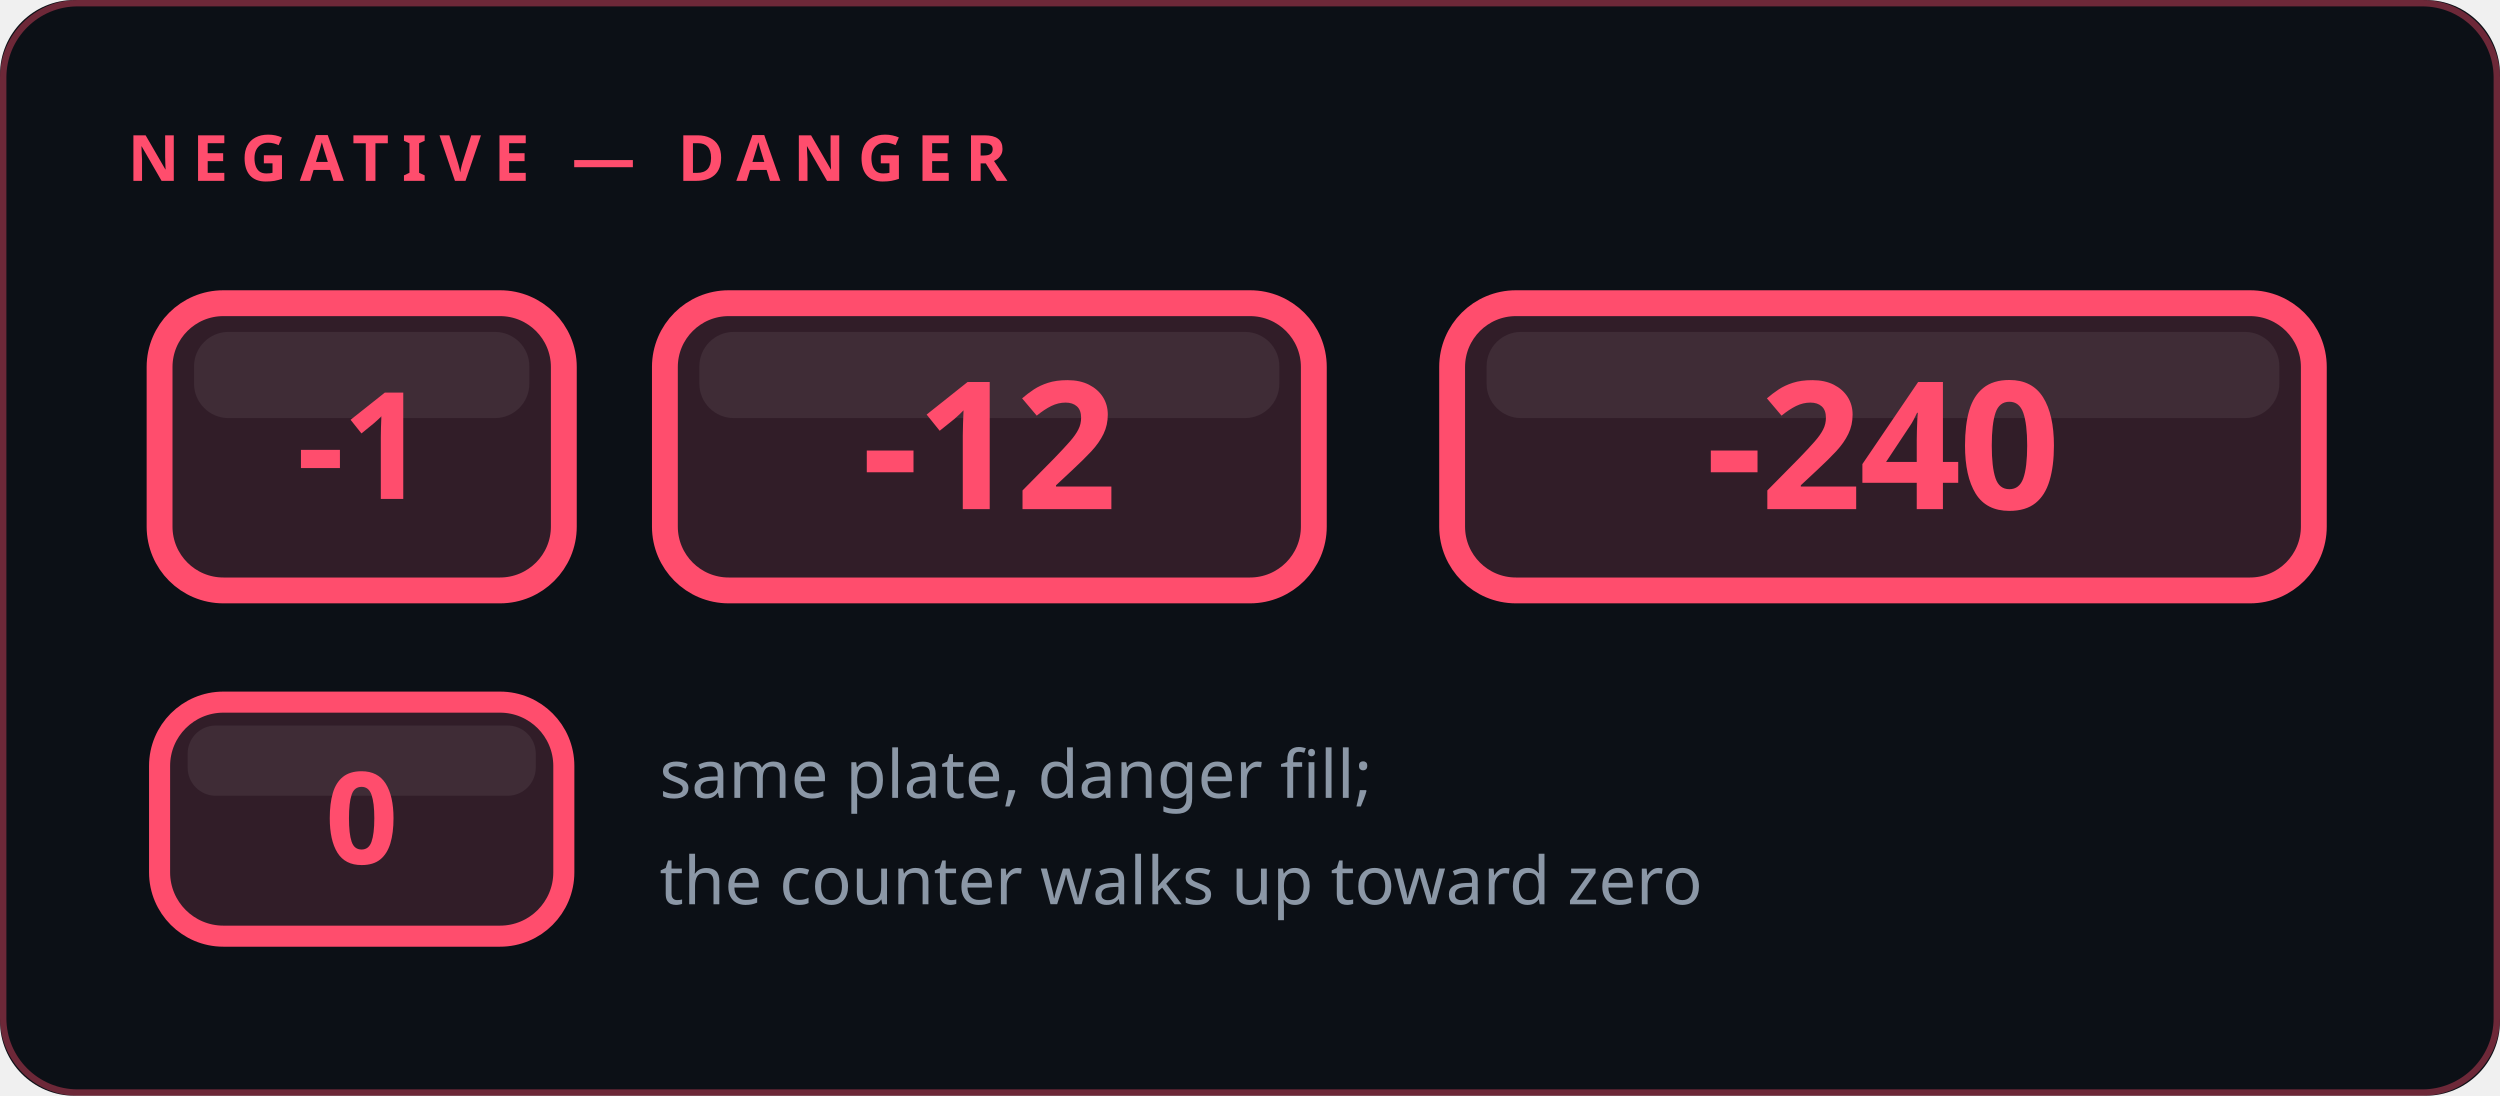
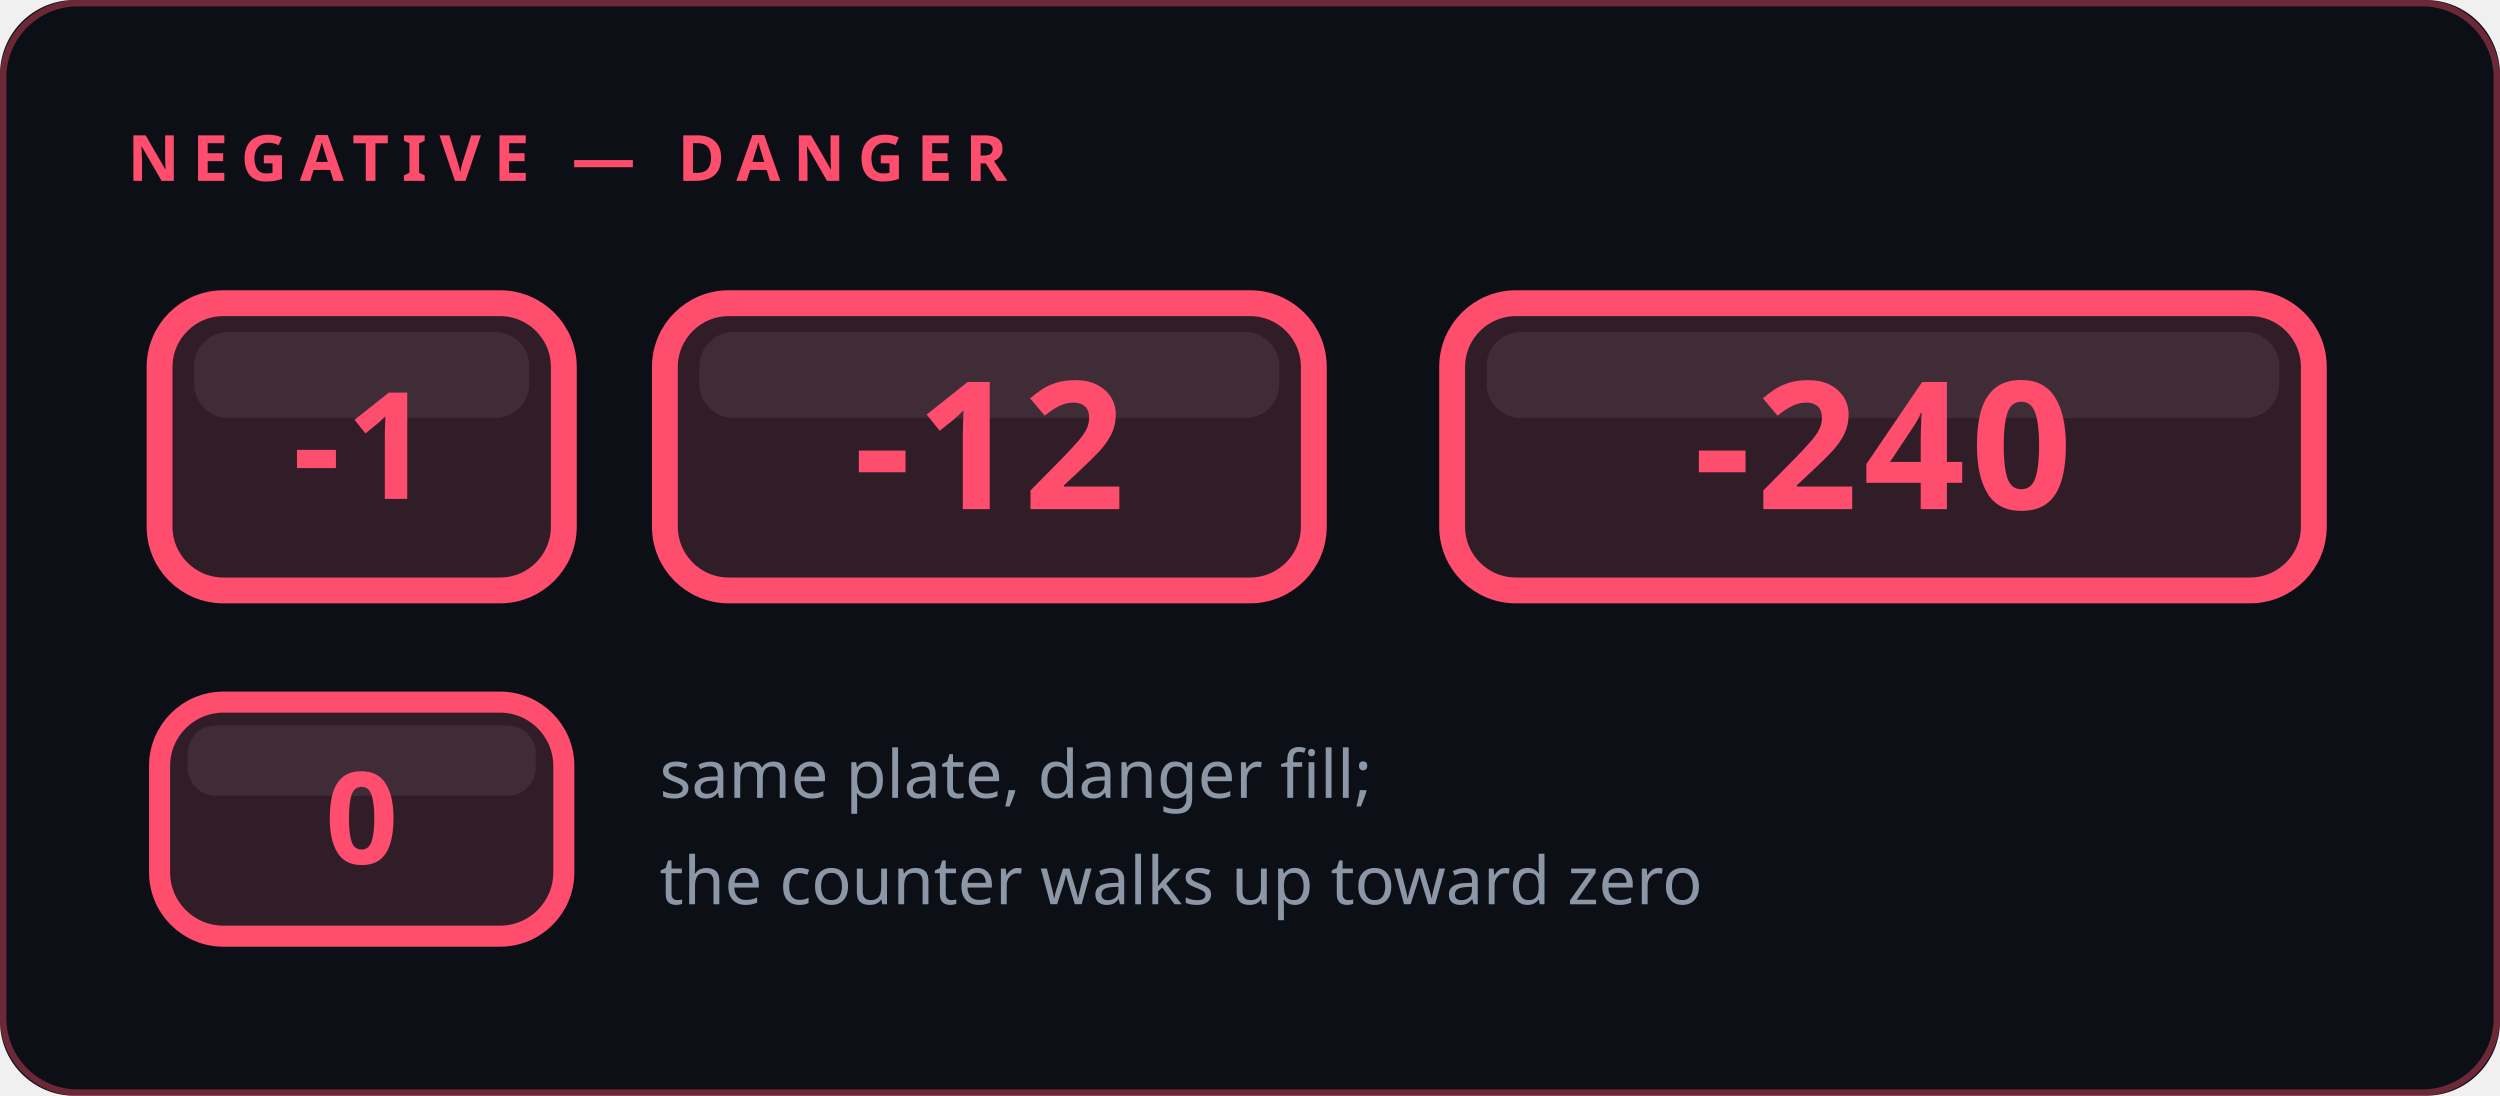
<svg xmlns="http://www.w3.org/2000/svg" width="470" height="206" viewBox="0 0 470 206" role="img" aria-label="NEGATIVE — DANGER">
  <defs>
    <radialGradient id="pr-contact" cx="0.5" cy="0.5" r="0.5">
      <stop offset="0" stop-color="#000" stop-opacity="0.6" />
      <stop offset="0.6" stop-color="#000" stop-opacity="0.2" />
      <stop offset="1" stop-color="#000" stop-opacity="0" />
    </radialGradient>
    <filter id="pr-soft" x="-50%" y="-50%" width="200%" height="200%" color-interpolation-filters="sRGB">
      <feDropShadow dx="0" dy="4" stdDeviation="5" flood-color="#04060a" flood-opacity="0.6" />
    </filter>
    <filter id="pr-hotglow" x="-70%" y="-70%" width="240%" height="240%" color-interpolation-filters="sRGB">
      <feDropShadow dx="0" dy="0" stdDeviation="7" flood-color="#ff8c00" flood-opacity="0.9" />
    </filter>
  </defs>
  <rect width="470" height="206" rx="14" fill="#0c1016" />
  <rect x="0.6" y="0.6" width="468.8" height="204.8" rx="14" fill="none" stroke="#ff4d6d" stroke-width="1.2" stroke-opacity="0.4" />
  <text x="24" y="34" font-family="Public Sans" font-size="12" font-weight="800" fill="#ff4d6d" letter-spacing="2.4">NEGATIVE — DANGER</text>
  <g>
    <path d="M42 57 H94 A12 12 0 0 1 106 69 V99 A12 12 0 0 1 94 111 H42 A12 12 0 0 1 30 99 V69 A12 12 0 0 1 42 57 Z" fill="#10151d" />
    <path d="M42 57 H94 A12 12 0 0 1 106 69 V99 A12 12 0 0 1 94 111 H42 A12 12 0 0 1 30 99 V69 A12 12 0 0 1 42 57 Z" fill="#ff4d6d" opacity="0.14" />
    <path d="M42 57 H94 A12 12 0 0 1 106 69 V99 A12 12 0 0 1 94 111 H42 A12 12 0 0 1 30 99 V69 A12 12 0 0 1 42 57 Z" fill="none" stroke="#ff4d6d" stroke-width="4.86" />
    <path d="M42.96 62.4 H93.04 A6.48 6.48 0 0 1 99.52 68.88 V72.12 A6.48 6.48 0 0 1 93.04 78.6 H42.96 A6.48 6.48 0 0 1 36.48 72.12 V68.88 A6.48 6.48 0 0 1 42.96 62.4 Z" fill="#ffffff" opacity="0.07" />
-     <text x="68" y="93.8" font-family="Public Sans" font-size="28" font-weight="800" fill="#ff4d6d" text-anchor="middle" letter-spacing="-0.5">-1</text>
-     <text x="68" y="93.8" font-family="Public Sans" font-size="28" font-weight="800" fill="#2a0510" text-anchor="middle" letter-spacing="-0.5" opacity="0.001">-1</text>
+     <text x="68" y="93.8" font-family="Teko, Arial Narrow, sans-serif" font-size="28" font-weight="600" fill="#ff4d6d" text-anchor="middle" letter-spacing="1">-1</text>
+     <text x="68" y="93.8" font-family="Teko, Arial Narrow, sans-serif" font-size="28" font-weight="600" fill="#2a0510" text-anchor="middle" letter-spacing="1" opacity="0.001">-1</text>
  </g>
  <g>
    <path d="M137 57 H235 A12 12 0 0 1 247 69 V99 A12 12 0 0 1 235 111 H137 A12 12 0 0 1 125 99 V69 A12 12 0 0 1 137 57 Z" fill="#10151d" />
    <path d="M137 57 H235 A12 12 0 0 1 247 69 V99 A12 12 0 0 1 235 111 H137 A12 12 0 0 1 125 99 V69 A12 12 0 0 1 137 57 Z" fill="#ff4d6d" opacity="0.14" />
    <path d="M137 57 H235 A12 12 0 0 1 247 69 V99 A12 12 0 0 1 235 111 H137 A12 12 0 0 1 125 99 V69 A12 12 0 0 1 137 57 Z" fill="none" stroke="#ff4d6d" stroke-width="4.86" />
    <path d="M137.96 62.4 H234.04 A6.48 6.48 0 0 1 240.52 68.88 V72.12 A6.48 6.48 0 0 1 234.04 78.6 H137.96 A6.48 6.48 0 0 1 131.48 72.12 V68.88 A6.48 6.48 0 0 1 137.96 62.4 Z" fill="#ffffff" opacity="0.07" />
-     <text x="186" y="95.72" font-family="Public Sans" font-size="33.48" font-weight="800" fill="#ff4d6d" text-anchor="middle" letter-spacing="-0.5">-12</text>
-     <text x="186" y="95.72" font-family="Public Sans" font-size="33.48" font-weight="800" fill="#2a0510" text-anchor="middle" letter-spacing="-0.5" opacity="0.001">-12</text>
+     <text x="186" y="95.72" font-family="Teko, Arial Narrow, sans-serif" font-size="33.48" font-weight="600" fill="#ff4d6d" text-anchor="middle" letter-spacing="1">-12</text>
+     <text x="186" y="95.72" font-family="Teko, Arial Narrow, sans-serif" font-size="33.48" font-weight="600" fill="#2a0510" text-anchor="middle" letter-spacing="1" opacity="0.001">-12</text>
  </g>
  <g>
    <path d="M285 57 H423 A12 12 0 0 1 435 69 V99 A12 12 0 0 1 423 111 H285 A12 12 0 0 1 273 99 V69 A12 12 0 0 1 285 57 Z" fill="#10151d" />
    <path d="M285 57 H423 A12 12 0 0 1 435 69 V99 A12 12 0 0 1 423 111 H285 A12 12 0 0 1 273 99 V69 A12 12 0 0 1 285 57 Z" fill="#ff4d6d" opacity="0.14" />
    <path d="M285 57 H423 A12 12 0 0 1 435 69 V99 A12 12 0 0 1 423 111 H285 A12 12 0 0 1 273 99 V69 A12 12 0 0 1 285 57 Z" fill="none" stroke="#ff4d6d" stroke-width="4.86" />
    <path d="M285.96 62.4 H422.04 A6.48 6.48 0 0 1 428.52 68.88 V72.12 A6.48 6.48 0 0 1 422.04 78.6 H285.96 A6.48 6.48 0 0 1 279.48 72.12 V68.88 A6.48 6.48 0 0 1 285.96 62.4 Z" fill="#ffffff" opacity="0.07" />
-     <text x="354" y="95.72" font-family="Public Sans" font-size="33.48" font-weight="800" fill="#ff4d6d" text-anchor="middle" letter-spacing="-0.5">-240</text>
-     <text x="354" y="95.72" font-family="Public Sans" font-size="33.48" font-weight="800" fill="#2a0510" text-anchor="middle" letter-spacing="-0.5" opacity="0.001">-240</text>
+     <text x="354" y="95.72" font-family="Teko, Arial Narrow, sans-serif" font-size="33.48" font-weight="600" fill="#ff4d6d" text-anchor="middle" letter-spacing="1">-240</text>
+     <text x="354" y="95.72" font-family="Teko, Arial Narrow, sans-serif" font-size="33.48" font-weight="600" fill="#2a0510" text-anchor="middle" letter-spacing="1" opacity="0.001">-240</text>
  </g>
  <g>
    <path d="M42 132 H94 A12 12 0 0 1 106 144 V164 A12 12 0 0 1 94 176 H42 A12 12 0 0 1 30 164 V144 A12 12 0 0 1 42 132 Z" fill="#10151d" />
    <path d="M42 132 H94 A12 12 0 0 1 106 144 V164 A12 12 0 0 1 94 176 H42 A12 12 0 0 1 30 164 V144 A12 12 0 0 1 42 132 Z" fill="#ff4d6d" opacity="0.14" />
    <path d="M42 132 H94 A12 12 0 0 1 106 144 V164 A12 12 0 0 1 94 176 H42 A12 12 0 0 1 30 164 V144 A12 12 0 0 1 42 132 Z" fill="none" stroke="#ff4d6d" stroke-width="3.96" />
    <path d="M40.56 136.4 H95.44 A5.28 5.28 0 0 1 100.72 141.68 V144.32 A5.28 5.28 0 0 1 95.44 149.6 H40.56 A5.28 5.28 0 0 1 35.28 144.32 V141.68 A5.28 5.28 0 0 1 40.56 136.4 Z" fill="#ffffff" opacity="0.07" />
-     <text x="68" y="162.4" font-family="Public Sans" font-size="24" font-weight="800" fill="#ff4d6d" text-anchor="middle" letter-spacing="-0.5">0</text>
-     <text x="68" y="162.4" font-family="Public Sans" font-size="24" font-weight="800" fill="#2a0510" text-anchor="middle" letter-spacing="-0.5" opacity="0.001">0</text>
+     <text x="68" y="162.4" font-family="Teko, Arial Narrow, sans-serif" font-size="24" font-weight="600" fill="#ff4d6d" text-anchor="middle" letter-spacing="1">0</text>
+     <text x="68" y="162.4" font-family="Teko, Arial Narrow, sans-serif" font-size="24" font-weight="600" fill="#2a0510" text-anchor="middle" letter-spacing="1" opacity="0.001">0</text>
  </g>
  <text x="124" y="150" font-family="Public Sans" font-size="12.5" font-weight="500" fill="#8b97a6">same plate, danger fill;</text>
  <text x="124" y="170" font-family="Public Sans" font-size="12.5" font-weight="500" fill="#8b97a6">the counter walks up toward zero</text>
</svg>
